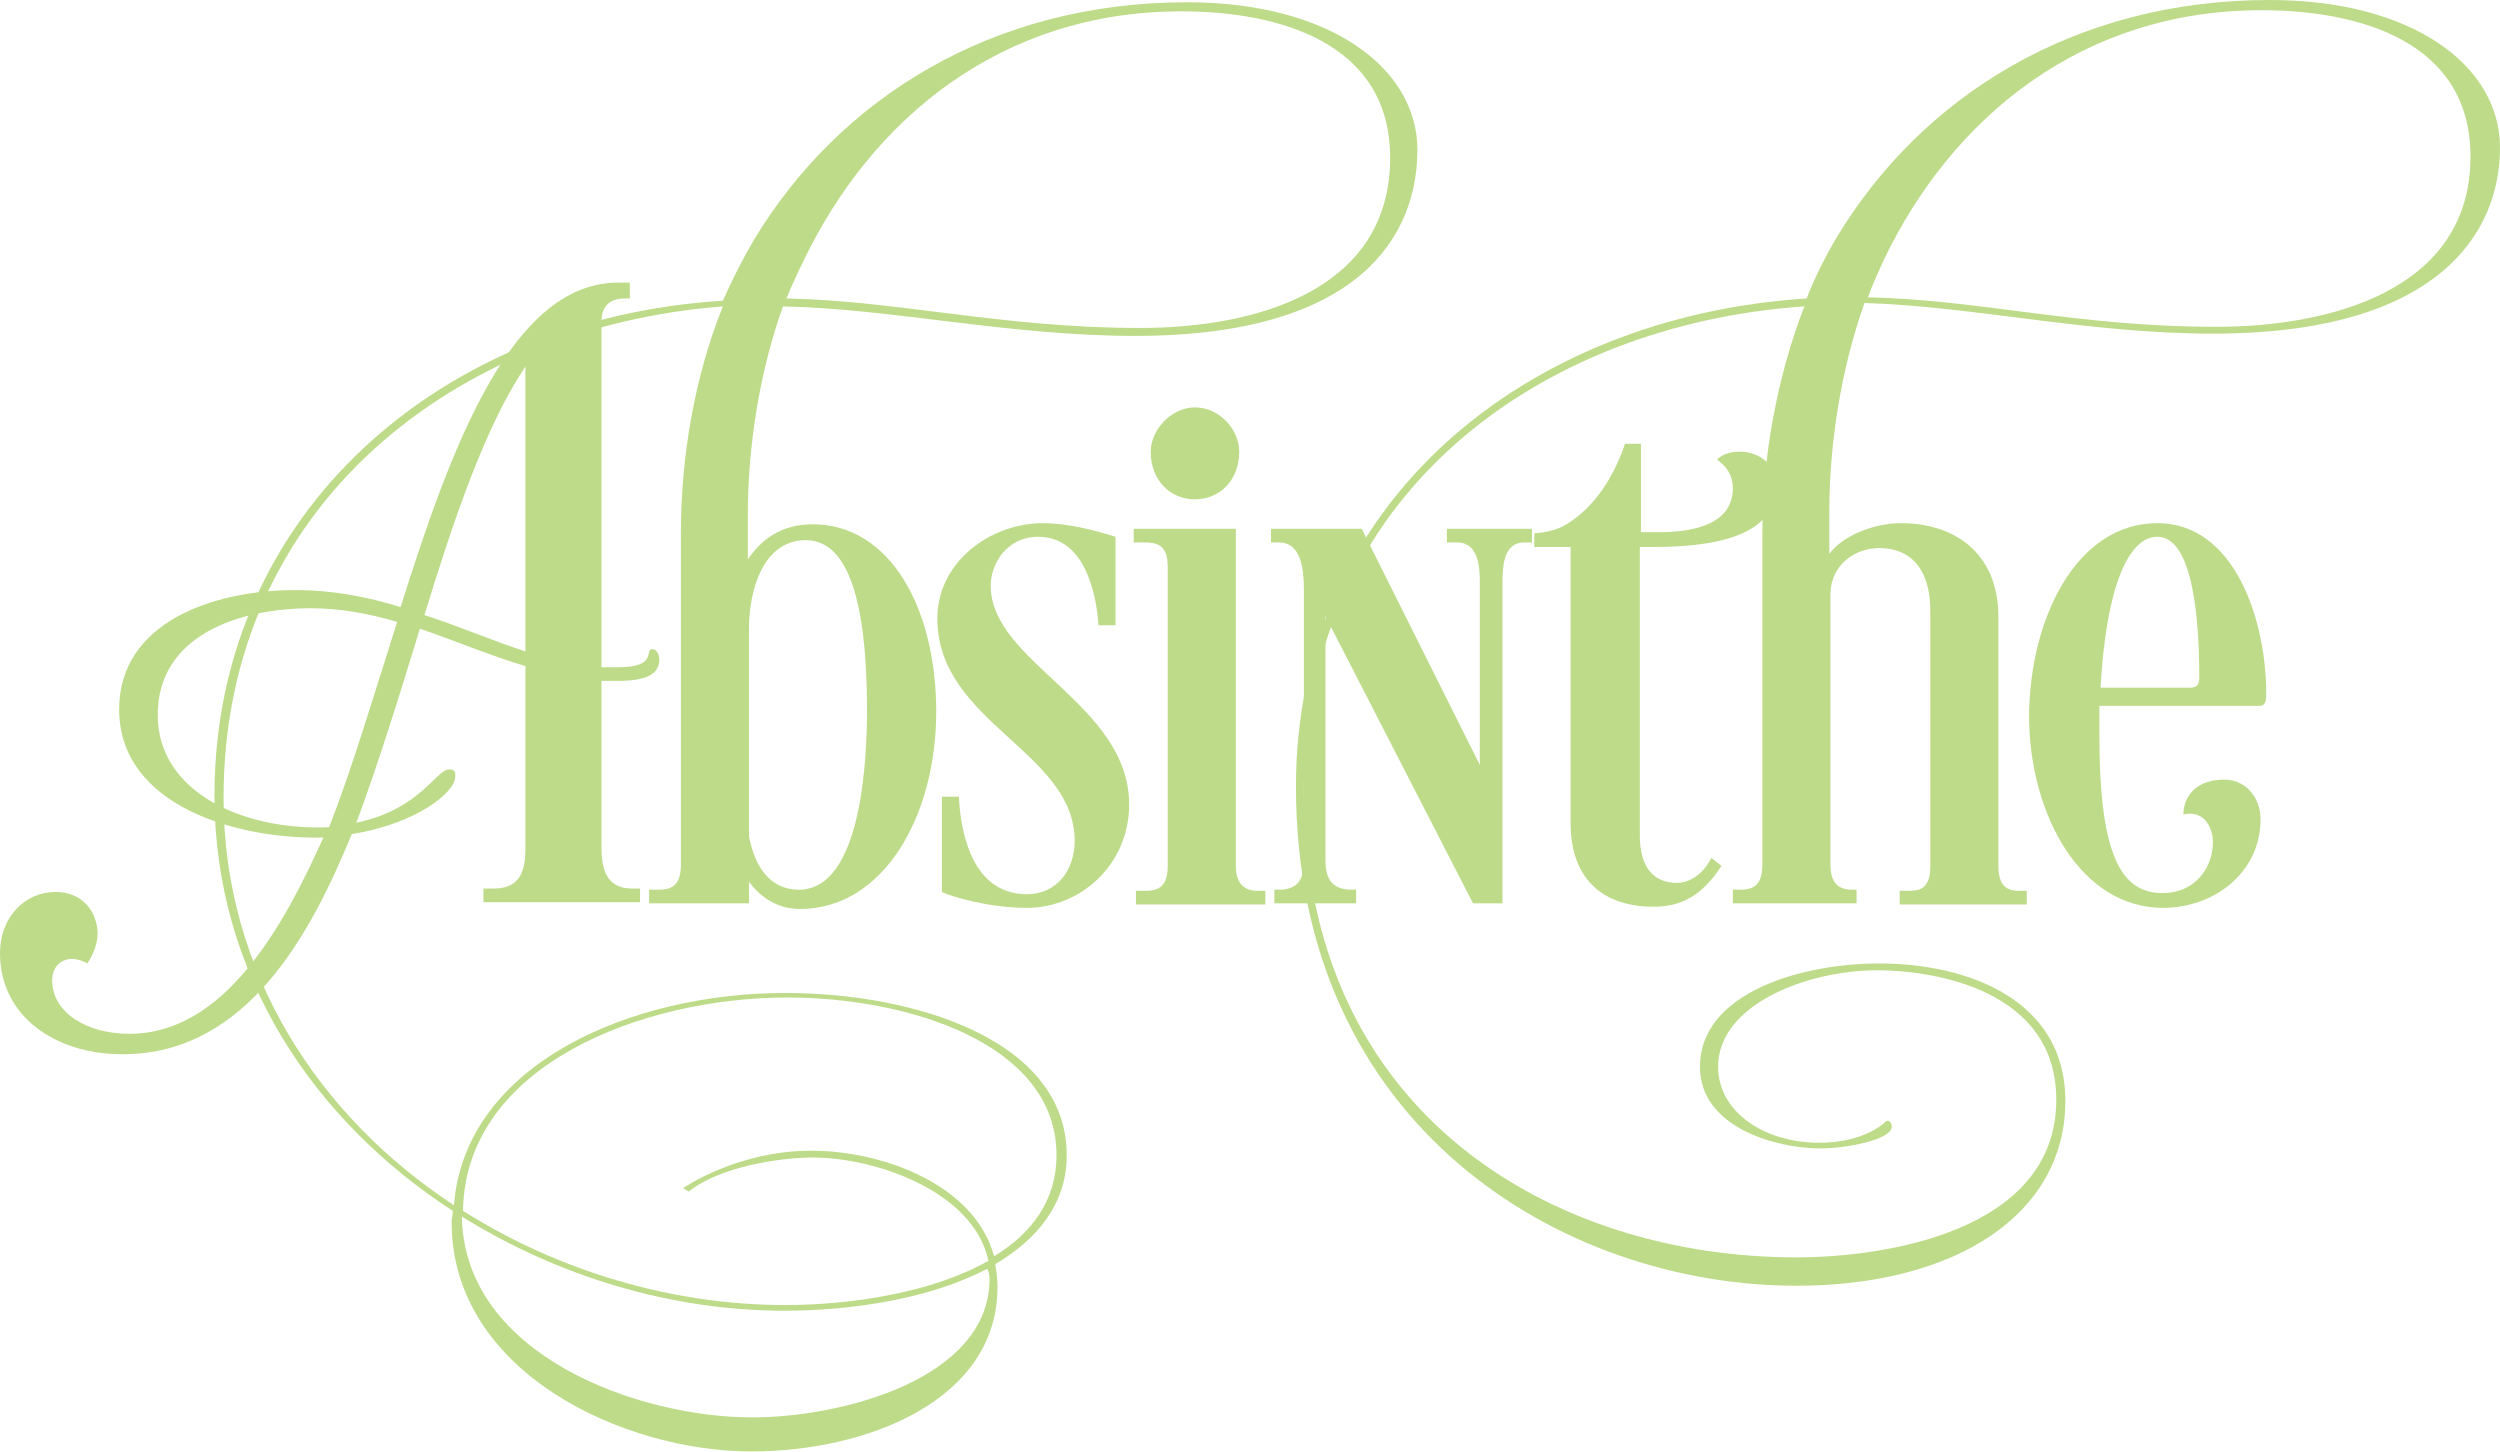
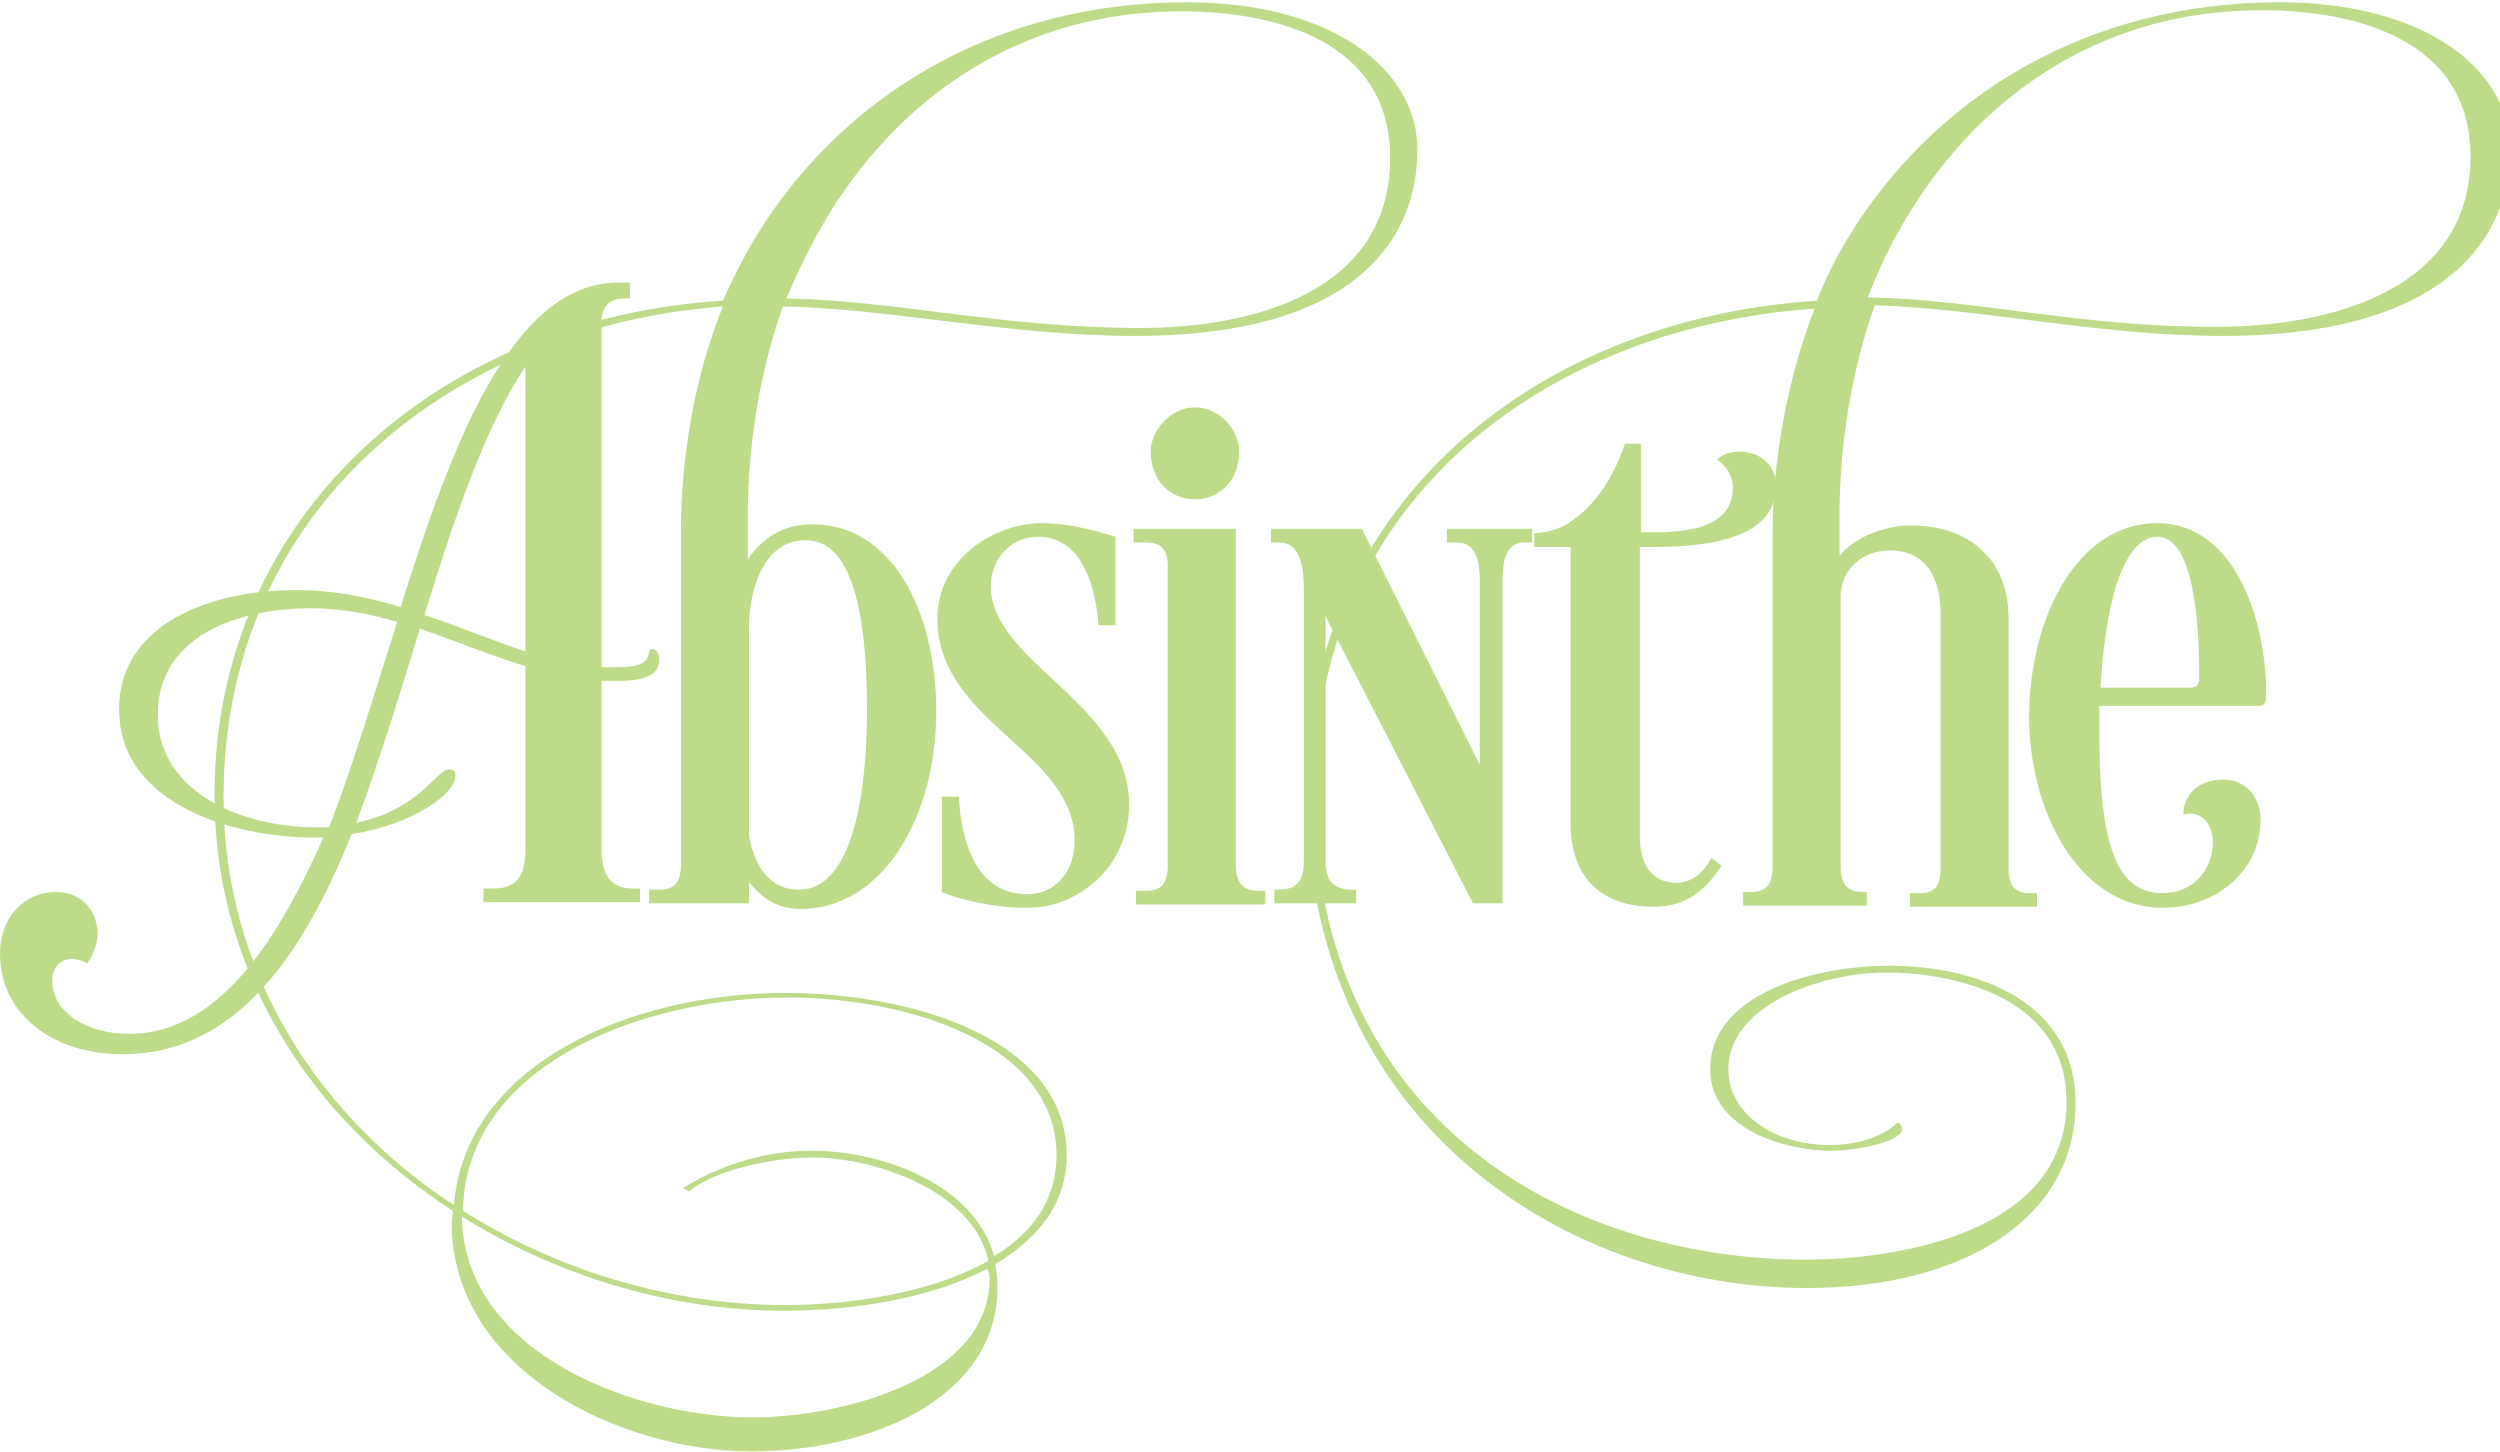
<svg xmlns="http://www.w3.org/2000/svg" version="1.1" id="Layer_1" x="0px" y="0px" viewBox="0 0 220.3 127.9" style="enable-background:new 0 0 220.3 127.9;" xml:space="preserve">
  <style type="text/css">
- 	.logo-fill{
- 		fill: #BEDB89;
- 	}
- </style>
-   <path class="logo-fill" d="M39.6,67.8c-1.2,0-2.5,3.5-8.2,4.7c1.9-5.1,3.8-11.2,5.6-17.1c3.2,1.1,6.3,2.4,9.3,3.3v15.8  c0,1.7-0.1,3.8-2.8,3.8h-0.9v1.2h13.8v-1.2h-0.7c-2.5,0-2.7-2.1-2.7-3.8V60h1.4c2.4,0,3.7-0.5,3.7-1.9c0-0.5-0.3-0.9-0.6-0.9  c-0.8,0,0.6,1.6-3.1,1.6H53V28.4c0-1.2,0.5-2.1,2.1-2.1h0.4v-1.4h-1c-9.4,0-14.7,14.3-19.2,28.6c-2.9-0.9-5.9-1.5-9.3-1.5  c-7.3,0-15.5,2.9-15.5,10.5c0,8.6,10.6,11.5,18,11.3c-3.5,7.8-8.7,17.3-17.1,17.3c-3.8,0-6.8-1.9-6.8-4.7c0-1.4,1-1.9,1.7-1.9  c0.5,0,1.1,0.2,1.4,0.4c0.6-0.9,0.9-1.9,0.9-2.6c0-1.8-1.2-3.7-3.7-3.7C2.2,78.6,0,80.8,0,84c0,5.5,4.8,8.9,10.8,8.9  c11.1,0,16.7-10.9,20.2-19.4c5.7-0.9,9.1-3.7,9.1-5C40.2,68,40,67.8,39.6,67.8z M13.9,63c0-7.1,7.3-9.4,13.5-9.4  c2.7,0,5.2,0.5,7.6,1.2c-2.1,6.6-4,13-6,18.1C21.4,73.2,13.9,69.8,13.9,63z M46.3,32.3v25.1c-2.8-0.9-5.8-2.2-8.9-3.2  C40,45.7,42.8,37.5,46.3,32.3z" />
-   <path class="logo-fill" d="M60,47v29.2c0,2-1,2.2-2,2.2h-0.8v1.2H66v-1.9c1.7,2.3,3.8,2.4,4.5,2.4c7.3,0,12-8.1,12-17.4  c0-9-4-16.5-10.9-16.5c-2.7,0-4.5,1.3-5.7,3.1v-4c0-5.8,1-12.5,3.1-18.3c9.6,0.2,20,2.6,31,2.6c19.9,0,24.9-8.9,24.9-16.4  c0-7.2-7.7-13-20.3-13c-17.2,0-30.7,8.5-38.2,21c-1,1.7-1.9,3.5-2.7,5.3C39,28,18.9,45.1,18.9,70.1c0,15.8,8.8,28.7,21,36.6  c0,0.4-0.1,0.6-0.1,1c0,13.2,15.1,20.2,26.4,20.2c10.2,0,21.7-4.5,21.7-14.5c0-0.7-0.1-1.4-0.2-2c3.7-2.2,6.3-5.3,6.3-9.6  c0-10.2-13.5-14.3-24.8-14.3c-13.5,0-28.2,6.2-29.2,18.7c-11.9-7.8-20.3-20.5-20.3-35.9c0-25.9,20.6-41.5,44-43.3  C61.2,33.2,60,40.3,60,47z M70.8,23c6-12.5,17.4-22,33.3-22c8.5,0,18.4,2.7,18.4,12.9c0,11.9-12.2,15-22,15  c-12.2,0-21.3-2.4-31.2-2.6C69.8,25.1,70.3,24,70.8,23z M60.2,104.7l0.5,0.3c2.7-2.2,8.1-3,10.9-3c5.6,0,14.2,3,15.5,9.1  c-5.1,2.9-12.4,3.9-17.9,3.9c-10,0-20-3-28.4-8.3C41,93.8,56.7,87.9,69.4,87.9c10.5,0,23.7,4,23.7,13.9c0,4-2.2,6.9-5.5,8.9  c-1.7-6.3-9.8-9.3-16.1-9.3C64.9,101.4,60.2,104.7,60.2,104.7z M87.2,112.7c0,8.8-13,12.2-20.9,12.2c-10.1,0-25.4-5.5-25.6-17.7  c8.5,5.3,18.5,8.3,28.4,8.3c5.8,0,12.8-1,17.9-3.7C87.1,112,87.2,112.3,87.2,112.7z M71,47.6c2.9,0,5.4,3.2,5.4,15  c0,4-0.4,15.8-6,15.8c-2.6,0-3.9-2.1-4.4-4.7V55.4C66,51.9,67.3,47.6,71,47.6z" />
+ 	 	.logo-fill{
+ 	 		fill: #BEDB89;
+ 	 	}
+ 	 </style>
+   <path class="logo-fill" d="M39.6,67.8c-1.2,0-2.5,3.5-8.2,4.7c1.9-5.1,3.8-11.2,5.6-17.1c3.2,1.1,6.3,2.4,9.3,3.3v15.8c0,1.7-0.1,3.8-2.8,3.8h-0.9v1.2  h13.8v-1.2h-0.7c-2.5,0-2.7-2.1-2.7-3.8V60h1.4c2.4,0,3.7-0.5,3.7-1.9c0-0.5-0.3-0.9-0.6-0.9c-0.8,0,0.6,1.6-3.1,1.6H53V28.4  c0-1.2,0.5-2.1,2.1-2.1h0.4v-1.4h-1c-9.4,0-14.7,14.3-19.2,28.6C32.4,52.6,29.4,52,26,52c-7.3,0-15.5,2.9-15.5,10.5  c0,8.6,10.6,11.5,18,11.3c-3.5,7.8-8.7,17.3-17.1,17.3c-3.8,0-6.8-1.9-6.8-4.7c0-1.4,1-1.9,1.7-1.9c0.5,0,1.1,0.2,1.4,0.4  C8.3,84,8.6,83,8.6,82.3c0-1.8-1.2-3.7-3.7-3.7C2.2,78.6,0,80.8,0,84c0,5.5,4.8,8.9,10.8,8.9C21.9,92.9,27.5,82,31,73.5  c5.7-0.9,9.1-3.7,9.1-5C40.2,68,40,67.8,39.6,67.8z M13.9,63c0-7.1,7.3-9.4,13.5-9.4c2.7,0,5.2,0.5,7.6,1.2c-2.1,6.6-4,13-6,18.1  C21.4,73.2,13.9,69.8,13.9,63z M46.3,32.3v25.1c-2.8-0.9-5.8-2.2-8.9-3.2C40,45.7,42.8,37.5,46.3,32.3z" />
+   <path class="logo-fill" d="M60,47v29.2c0,2-1,2.2-2,2.2h-0.8v1.2H66v-1.9c1.7,2.3,3.8,2.4,4.5,2.4c7.3,0,12-8.1,12-17.4c0-9-4-16.5-10.9-16.5  c-2.7,0-4.5,1.3-5.7,3.1v-4c0-5.8,1-12.5,3.1-18.3c9.6,0.2,20,2.6,31,2.6c19.9,0,24.9-8.9,24.9-16.4c0-7.2-7.7-13-20.3-13  c-17.2,0-30.7,8.5-38.2,21c-1,1.7-1.9,3.5-2.7,5.3C39,28,18.9,45.1,18.9,70.1c0,15.8,8.8,28.7,21,36.6c0,0.4-0.1,0.6-0.1,1  c0,13.2,15.1,20.2,26.4,20.2c10.2,0,21.7-4.5,21.7-14.5c0-0.7-0.1-1.4-0.2-2c3.7-2.2,6.3-5.3,6.3-9.6c0-10.2-13.5-14.3-24.8-14.3  c-13.5,0-28.2,6.2-29.2,18.7c-11.9-7.8-20.3-20.5-20.3-35.9c0-25.9,20.6-41.5,44-43.3C61.2,33.2,60,40.3,60,47z M70.8,23  c6-12.5,17.4-22,33.3-22c8.5,0,18.4,2.7,18.4,12.9c0,11.9-12.2,15-22,15c-12.2,0-21.3-2.4-31.2-2.6C69.8,25.1,70.3,24,70.8,23z   M60.2,104.7l0.5,0.3c2.7-2.2,8.1-3,10.9-3c5.6,0,14.2,3,15.5,9.1C82,114,74.7,115,69.2,115c-10,0-20-3-28.4-8.3  C41,93.8,56.7,87.9,69.4,87.9c10.5,0,23.7,4,23.7,13.9c0,4-2.2,6.9-5.5,8.9c-1.7-6.3-9.8-9.3-16.1-9.3  C64.9,101.4,60.2,104.7,60.2,104.7z M87.2,112.7c0,8.8-13,12.2-20.9,12.2c-10.1,0-25.4-5.5-25.6-17.7c8.5,5.3,18.5,8.3,28.4,8.3  c5.8,0,12.8-1,17.9-3.7C87.1,112,87.2,112.3,87.2,112.7z M71,47.6c2.9,0,5.4,3.2,5.4,15c0,4-0.4,15.8-6,15.8c-2.6,0-3.9-2.1-4.4-4.7  V55.4C66,51.9,67.3,47.6,71,47.6z" />
  <path class="logo-fill" d="M83,70.2v8.4c0.8,0.4,4.1,1.4,7.5,1.4c4.7,0,9-3.8,9-9.1c0-8.9-12.2-12.5-12.2-19.3c0-1.9,1.4-4.3,4.2-4.3  c4,0,5.1,4.8,5.3,7.8h1.5v-7.8c-1.9-0.6-4.3-1.2-6.4-1.2c-4.6,0-9.3,3.4-9.3,8.4c0,9.2,12.1,11.7,12.1,19.6c0,2.6-1.6,4.7-4.2,4.7  c-5.2,0-5.9-6.3-6-8.6H83z" />
-   <path class="logo-fill" d="M101.4,39.8c0,2.5,1.7,4.2,3.9,4.2c2.2,0,3.9-1.7,3.9-4.2c0-1.9-1.7-3.9-3.9-3.9  C103.2,35.9,101.4,37.9,101.4,39.8z M99.9,46.6v1.2h0.9c1,0,2.1,0.1,2.1,2.1v26.4c0,2-1,2.2-2,2.2h-0.8v1.2h11.4v-1.2h-0.7  c-1.1,0-1.9-0.6-1.9-2.2V46.6H99.9z" />
-   <path class="logo-fill" d="M127.5,46.6v1.2h0.9c1.9,0,2,2.2,2,3.5v16.1L120,46.6H112v1.2h0.7c1.9,0,2.2,2.2,2.2,4.2v23.8  c0,1.4-0.3,2.6-2.2,2.6h-0.4v1.2h7.2v-1.2h-0.4c-1.9,0-2.3-1.2-2.3-2.6V54.3l13,25.3h2.6V51.3c0-1.4,0.1-3.5,1.9-3.5h0.7v-1.2H127.5  z" />
-   <path class="logo-fill" d="M145.7,48.2c8.6,0,10.8-2.5,10.8-5.4c0-2-1.6-3-3.2-3c-0.8,0-1.5,0.2-2,0.7c0.9,0.6,1.4,1.5,1.4,2.5  c0,3.1-3.2,3.9-6.6,3.9h-1.5v-7.8h-1.4c-1.1,3.2-2.8,5.6-5,7c-0.9,0.6-1.9,0.8-3,0.9v1.2h3.2v24.3c0,5.3,3.2,7.4,7.3,7.4  c2.5,0,4.3-1,6-3.6l-0.9-0.7c-0.9,1.8-2.3,2.2-3,2.2c-2.2,0-3.3-1.5-3.3-4.2V48.2H145.7z" />
-   <path class="logo-fill" d="M114.2,69.3c0,30,23.5,44,44.1,44c13.9,0,23.7-6.2,23.7-16.3c0-8.9-8.6-12.1-16.4-12.1  c-6.9,0-15.8,2.6-15.8,9.1c0,5.4,6.8,7.2,10.6,7.2c2.4,0,6.3-0.8,6.3-1.9c0-0.5-0.4-0.7-0.6-0.4c-0.1,0.1-1.9,1.8-5.8,1.8  c-4.8,0-8.9-2.7-8.9-6.7c0-5.5,7.9-8.5,14-8.5c5,0,15.8,1.7,15.8,11.4c0,11.7-15.3,13.9-22.9,13.9c-21.2,0-43.4-12.4-43.4-41.2  c0-25.9,20.7-41,44.1-42.6c-2.4,6.2-3.7,13.3-3.7,20v29.2c0,2-1,2.2-2,2.2h-0.6v1.2h10.9v-1.2h-0.4c-1.2,0-1.9-0.6-1.9-2.2v-24  c0.1-2.4,2.1-3.9,4.3-3.9c3.2,0,4.5,2.4,4.5,5.5v22.5c0,2-0.9,2.2-1.9,2.2h-0.8v1.2h11.2v-1.2h-0.7c-1.2,0-1.8-0.6-1.8-2.2V54.4  c0-5.8-4-8.3-8.6-8.3c-2.5,0-5.2,1.2-6.3,2.7v-3.7c0-5.9,1-12.5,3.1-18.4C174,27,184,29.4,195,29.4c19.9,0,25.3-8.9,25.3-16.4  c0-7.2-7.7-13-20.3-13c-17.2,0-30.7,8.5-38.2,21c-1,1.7-1.9,3.5-2.6,5.3C134.3,27.9,114.2,44.4,114.2,69.3z M166,22.9  c6-12.5,17.4-22,33.3-22c8.5,0,18.4,2.7,18.4,12.9c0,11.9-12.6,15-22.4,15c-12.2,0-20.9-2.4-30.7-2.6C165,25.1,165.5,24,166,22.9z" />
-   <path class="logo-fill" d="M190.6,80c4.5,0,8.6-3.1,8.6-7.8c0-1.8-1.2-3.5-3.2-3.5c-2.4,0-3.6,1.4-3.6,3.1c0.2-0.1,0.4-0.1,0.6-0.1  c1.4,0,2,1.4,2,2.5c0,2.4-1.7,4.5-4.4,4.5c-3.4,0-5.6-2.7-5.6-13.8v-2.7h14.1c0.6,0,0.6-0.6,0.6-1.1c0-6.3-2.7-15-9.6-15  c-7.1,0-11.3,8.4-11.3,17.2C178.9,71.9,183.4,80,190.6,80z M190.1,47.3c3.2,0,3.7,7.5,3.7,12.4c0,0.6-0.2,0.9-0.8,0.9h-7.9  C185.6,51.6,187.6,47.3,190.1,47.3z" />
+   <path class="logo-fill" d="M101.4,39.8c0,2.5,1.7,4.2,3.9,4.2c2.2,0,3.9-1.7,3.9-4.2c0-1.9-1.7-3.9-3.9-3.9C103.2,35.9,101.4,37.9,101.4,39.8z   M99.9,46.6v1.2h0.9c1,0,2.1,0.1,2.1,2.1v26.4c0,2-1,2.2-2,2.2h-0.8v1.2h11.4v-1.2h-0.7c-1.1,0-1.9-0.6-1.9-2.2V46.6H99.9z" />
+   <path class="logo-fill" d="M127.5,46.6v1.2h0.9c1.9,0,2,2.2,2,3.5v16.1L120,46.6h-8v1.2h0.7c1.9,0,2.2,2.2,2.2,4.2v23.8c0,1.4-0.3,2.6-2.2,2.6h-0.4  v1.2h7.2v-1.2h-0.4c-1.9,0-2.3-1.2-2.3-2.6V54.3l13,25.3h2.6V51.3c0-1.4,0.1-3.5,1.9-3.5h0.7v-1.2H127.5z" />
+   <path class="logo-fill" d="M145.7,48.2c8.6,0,10.8-2.5,10.8-5.4c0-2-1.6-3-3.2-3c-0.8,0-1.5,0.2-2,0.7c0.9,0.6,1.4,1.5,1.4,2.5c0,3.1-3.2,3.9-6.6,3.9  h-1.5v-7.8h-1.4c-1.1,3.2-2.8,5.6-5,7c-0.9,0.6-1.9,0.8-3,0.9v1.2h3.2v24.3c0,5.3,3.2,7.4,7.3,7.4c2.5,0,4.3-1,6-3.6l-0.9-0.7  c-0.9,1.8-2.3,2.2-3,2.2c-2.2,0-3.3-1.5-3.3-4.2V48.2H145.7z" />
+   <path class="logo-fill" d="M115.1,69.5c0,0.3,0,0.7,0,1c0.5,29.3,23.7,43,44.1,43c13.9,0,23.7-6.2,23.7-16.3c0-8.9-8.6-12.1-16.4-12.1  c-6.9,0-15.8,2.6-15.8,9.1c0,5.4,6.8,7.2,10.6,7.2c2.4,0,6.3-0.8,6.3-1.9c0-0.5-0.4-0.7-0.6-0.4c-0.1,0.1-1.9,1.8-5.8,1.8  c-4.8,0-8.9-2.7-8.9-6.7c0-5.5,7.9-8.5,14-8.5c5,0,15.8,1.7,15.8,11.4c0,11.7-15.3,13.9-22.9,13.9c-21.2,0-43.4-12.4-43.4-41.2  c0-25.9,20.7-41,44.1-42.6c-2.4,6.2-3.7,13.3-3.7,20v29.2c0,2-1,2.2-2,2.2h-0.6v1.2h10.9v-1.2h-0.4c-1.2,0-1.9-0.6-1.9-2.2v-24  c0.1-2.4,2.1-3.9,4.3-3.9c3.2,0,4.5,2.4,4.5,5.5v22.5c0,2-0.9,2.2-1.9,2.2h-0.8v1.2h11.2v-1.2h-0.7c-1.2,0-1.8-0.6-1.8-2.2V54.6  c0-5.8-4-8.3-8.6-8.3c-2.5,0-5.2,1.2-6.3,2.7v-3.7c0-5.9,1-12.5,3.1-18.4c9.7,0.3,19.7,2.7,30.7,2.7c19.9,0,25.3-8.9,25.3-16.4  c0-7.2-7.7-13-20.3-13c-17.2,0-30.7,8.5-38.2,21c-1,1.7-1.9,3.5-2.6,5.3C135.2,28.1,115.1,44.6,115.1,69.5z M166,22.9  c6-12.5,17.4-22,33.3-22c8.5,0,18.4,2.7,18.4,12.9c0,11.9-12.6,15-22.4,15c-12.2,0-20.9-2.4-30.7-2.6C165,25.1,165.5,24,166,22.9z" />
+   <path class="logo-fill" d="M190.6,80c4.5,0,8.6-3.1,8.6-7.8c0-1.8-1.2-3.5-3.2-3.5c-2.4,0-3.6,1.4-3.6,3.1c0.2-0.1,0.4-0.1,0.6-0.1c1.4,0,2,1.4,2,2.5  c0,2.4-1.7,4.5-4.4,4.5c-3.4,0-5.6-2.7-5.6-13.8v-2.7h14.1c0.6,0,0.6-0.6,0.6-1.1c0-6.3-2.7-15-9.6-15c-7.1,0-11.3,8.4-11.3,17.2  C178.9,71.9,183.4,80,190.6,80z M190.1,47.3c3.2,0,3.7,7.5,3.7,12.4c0,0.6-0.2,0.9-0.8,0.9h-7.9C185.6,51.6,187.6,47.3,190.1,47.3z" />
</svg>
